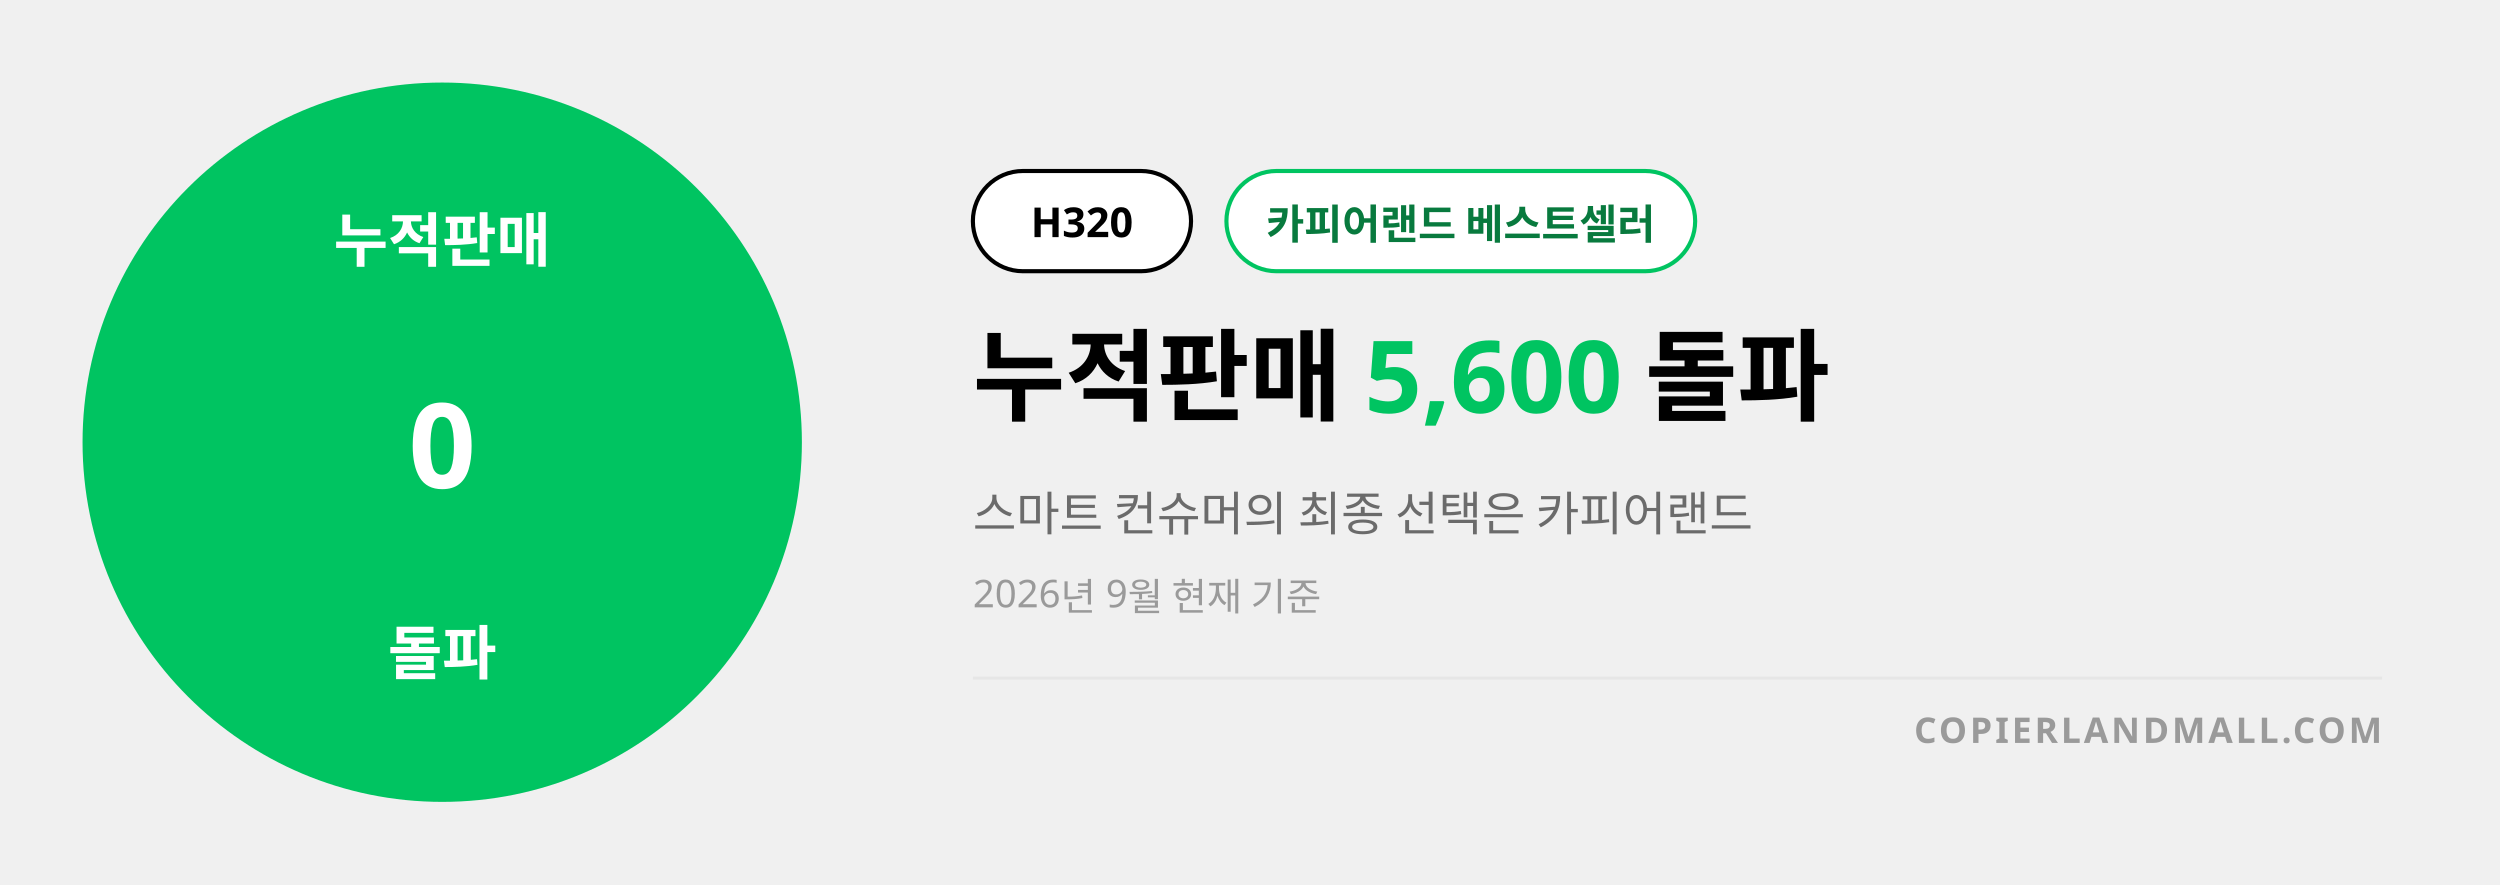
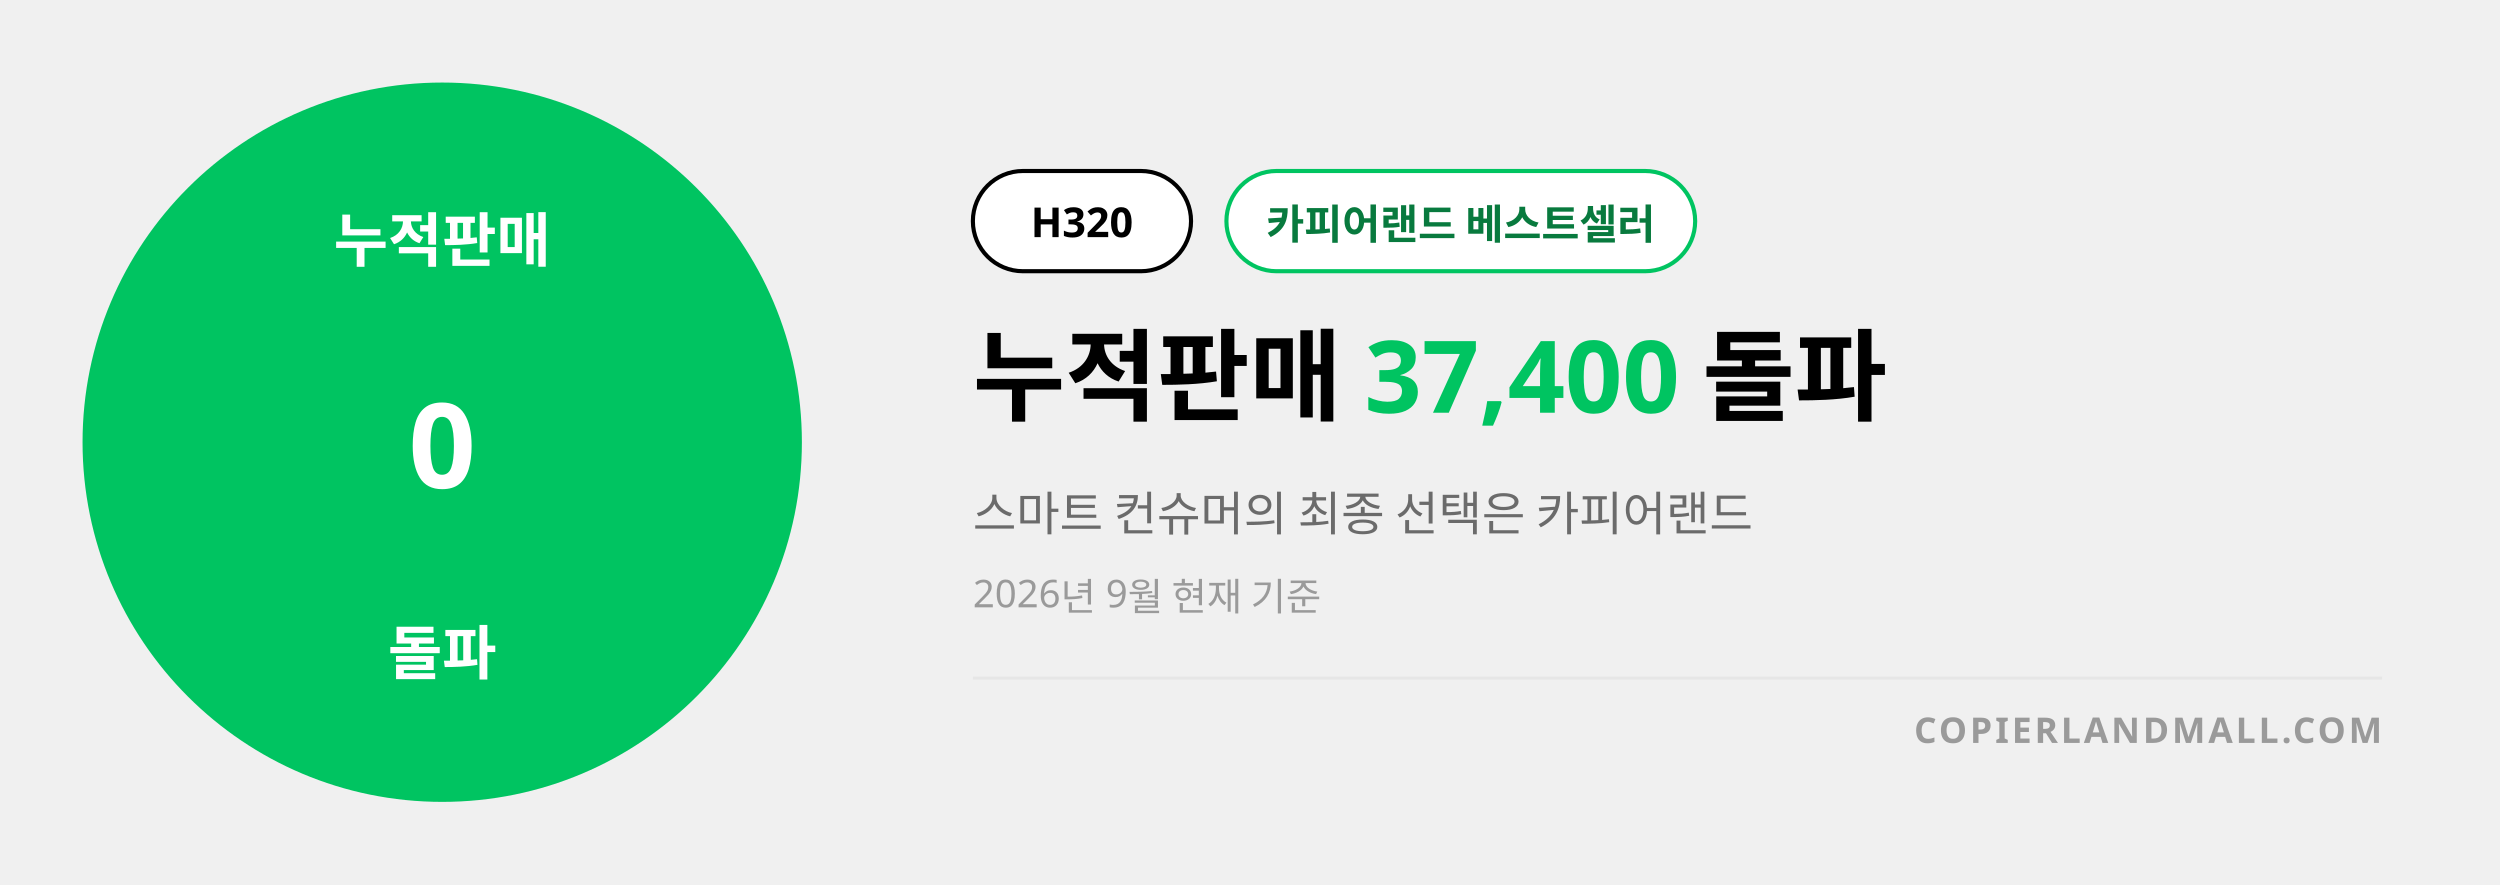
<svg xmlns="http://www.w3.org/2000/svg" width="848" height="300" viewBox="0 0 848 300" role="img">
  <defs>
    <clipPath id="reelClip">
      <rect x="0" y="120.0" width="848" height="60.0" />
    </clipPath>
    <style>
      .pc-reel { animation: pc-loop 6.0s infinite; }
      @keyframes pc-loop {
-         0% { transform: translateY(0); opacity: 1; animation-timing-function: steps(57, end); }
-         33.333% { transform: translateY(-3306.0px); opacity: 1; }
-         83.333% { transform: translateY(-3306.0px); opacity: 1; }
-         85.833% { transform: translateY(-3306.0px); opacity: 0; }
+         0% { transform: translateY(0); opacity: 1; animation-timing-function: steps(58, end); }
+         33.333% { transform: translateY(-3364.0px); opacity: 1; }
+         83.333% { transform: translateY(-3364.0px); opacity: 1; }
+         85.833% { transform: translateY(-3364.0px); opacity: 0; }
        85.883% { transform: translateY(0); opacity: 0; }
        88.333% { transform: translateY(0); opacity: 1; }
        100% { transform: translateY(0); opacity: 1; }
      }
    </style>
  </defs>
  <circle cx="150" cy="150" r="122" fill="#00C461" />
  <text x="150" y="80" text-anchor="middle" dominant-baseline="central" font-family="'Pretendard','Malgun Gothic','Apple SD Gothic Neo',sans-serif" font-weight="700" font-size="20" fill="#FFFFFF">누적판매</text>
  <g clip-path="url(#reelClip)">
    <g class="pc-reel">
      <text class="pc-frame" x="150" y="150.0" text-anchor="middle" dominant-baseline="central" font-family="'Pretendard','Malgun Gothic','Apple SD Gothic Neo',sans-serif" font-weight="800" font-size="40" fill="#FFFFFF">0</text>
-       <text class="pc-frame" x="150" y="208.0" text-anchor="middle" dominant-baseline="central" font-family="'Pretendard','Malgun Gothic','Apple SD Gothic Neo',sans-serif" font-weight="800" font-size="40" fill="#FFFFFF">280</text>
-       <text class="pc-frame" x="150" y="266.0" text-anchor="middle" dominant-baseline="central" font-family="'Pretendard','Malgun Gothic','Apple SD Gothic Neo',sans-serif" font-weight="800" font-size="40" fill="#FFFFFF">550</text>
-       <text class="pc-frame" x="150" y="324.0" text-anchor="middle" dominant-baseline="central" font-family="'Pretendard','Malgun Gothic','Apple SD Gothic Neo',sans-serif" font-weight="800" font-size="40" fill="#FFFFFF">812</text>
-       <text class="pc-frame" x="150" y="382.0" text-anchor="middle" dominant-baseline="central" font-family="'Pretendard','Malgun Gothic','Apple SD Gothic Neo',sans-serif" font-weight="800" font-size="40" fill="#FFFFFF">1,064</text>
-       <text class="pc-frame" x="150" y="440.0" text-anchor="middle" dominant-baseline="central" font-family="'Pretendard','Malgun Gothic','Apple SD Gothic Neo',sans-serif" font-weight="800" font-size="40" fill="#FFFFFF">1,306</text>
-       <text class="pc-frame" x="150" y="498.0" text-anchor="middle" dominant-baseline="central" font-family="'Pretendard','Malgun Gothic','Apple SD Gothic Neo',sans-serif" font-weight="800" font-size="40" fill="#FFFFFF">1,541</text>
-       <text class="pc-frame" x="150" y="556.0" text-anchor="middle" dominant-baseline="central" font-family="'Pretendard','Malgun Gothic','Apple SD Gothic Neo',sans-serif" font-weight="800" font-size="40" fill="#FFFFFF">1,766</text>
-       <text class="pc-frame" x="150" y="614.0" text-anchor="middle" dominant-baseline="central" font-family="'Pretendard','Malgun Gothic','Apple SD Gothic Neo',sans-serif" font-weight="800" font-size="40" fill="#FFFFFF">1,983</text>
-       <text class="pc-frame" x="150" y="672.0" text-anchor="middle" dominant-baseline="central" font-family="'Pretendard','Malgun Gothic','Apple SD Gothic Neo',sans-serif" font-weight="800" font-size="40" fill="#FFFFFF">2,192</text>
-       <text class="pc-frame" x="150" y="730.0" text-anchor="middle" dominant-baseline="central" font-family="'Pretendard','Malgun Gothic','Apple SD Gothic Neo',sans-serif" font-weight="800" font-size="40" fill="#FFFFFF">2,392</text>
-       <text class="pc-frame" x="150" y="788.0" text-anchor="middle" dominant-baseline="central" font-family="'Pretendard','Malgun Gothic','Apple SD Gothic Neo',sans-serif" font-weight="800" font-size="40" fill="#FFFFFF">2,585</text>
-       <text class="pc-frame" x="150" y="846.0" text-anchor="middle" dominant-baseline="central" font-family="'Pretendard','Malgun Gothic','Apple SD Gothic Neo',sans-serif" font-weight="800" font-size="40" fill="#FFFFFF">2,769</text>
-       <text class="pc-frame" x="150" y="904.0" text-anchor="middle" dominant-baseline="central" font-family="'Pretendard','Malgun Gothic','Apple SD Gothic Neo',sans-serif" font-weight="800" font-size="40" fill="#FFFFFF">2,946</text>
-       <text class="pc-frame" x="150" y="962.0" text-anchor="middle" dominant-baseline="central" font-family="'Pretendard','Malgun Gothic','Apple SD Gothic Neo',sans-serif" font-weight="800" font-size="40" fill="#FFFFFF">3,115</text>
-       <text class="pc-frame" x="150" y="1020.0" text-anchor="middle" dominant-baseline="central" font-family="'Pretendard','Malgun Gothic','Apple SD Gothic Neo',sans-serif" font-weight="800" font-size="40" fill="#FFFFFF">3,277</text>
-       <text class="pc-frame" x="150" y="1078.0" text-anchor="middle" dominant-baseline="central" font-family="'Pretendard','Malgun Gothic','Apple SD Gothic Neo',sans-serif" font-weight="800" font-size="40" fill="#FFFFFF">3,432</text>
-       <text class="pc-frame" x="150" y="1136.0" text-anchor="middle" dominant-baseline="central" font-family="'Pretendard','Malgun Gothic','Apple SD Gothic Neo',sans-serif" font-weight="800" font-size="40" fill="#FFFFFF">3,580</text>
-       <text class="pc-frame" x="150" y="1194.0" text-anchor="middle" dominant-baseline="central" font-family="'Pretendard','Malgun Gothic','Apple SD Gothic Neo',sans-serif" font-weight="800" font-size="40" fill="#FFFFFF">3,721</text>
-       <text class="pc-frame" x="150" y="1252.0" text-anchor="middle" dominant-baseline="central" font-family="'Pretendard','Malgun Gothic','Apple SD Gothic Neo',sans-serif" font-weight="800" font-size="40" fill="#FFFFFF">3,855</text>
-       <text class="pc-frame" x="150" y="1310.0" text-anchor="middle" dominant-baseline="central" font-family="'Pretendard','Malgun Gothic','Apple SD Gothic Neo',sans-serif" font-weight="800" font-size="40" fill="#FFFFFF">3,983</text>
-       <text class="pc-frame" x="150" y="1368.0" text-anchor="middle" dominant-baseline="central" font-family="'Pretendard','Malgun Gothic','Apple SD Gothic Neo',sans-serif" font-weight="800" font-size="40" fill="#FFFFFF">4,104</text>
-       <text class="pc-frame" x="150" y="1426.0" text-anchor="middle" dominant-baseline="central" font-family="'Pretendard','Malgun Gothic','Apple SD Gothic Neo',sans-serif" font-weight="800" font-size="40" fill="#FFFFFF">4,219</text>
-       <text class="pc-frame" x="150" y="1484.0" text-anchor="middle" dominant-baseline="central" font-family="'Pretendard','Malgun Gothic','Apple SD Gothic Neo',sans-serif" font-weight="800" font-size="40" fill="#FFFFFF">4,328</text>
-       <text class="pc-frame" x="150" y="1542.0" text-anchor="middle" dominant-baseline="central" font-family="'Pretendard','Malgun Gothic','Apple SD Gothic Neo',sans-serif" font-weight="800" font-size="40" fill="#FFFFFF">4,431</text>
-       <text class="pc-frame" x="150" y="1600.0" text-anchor="middle" dominant-baseline="central" font-family="'Pretendard','Malgun Gothic','Apple SD Gothic Neo',sans-serif" font-weight="800" font-size="40" fill="#FFFFFF">4,528</text>
-       <text class="pc-frame" x="150" y="1658.0" text-anchor="middle" dominant-baseline="central" font-family="'Pretendard','Malgun Gothic','Apple SD Gothic Neo',sans-serif" font-weight="800" font-size="40" fill="#FFFFFF">4,620</text>
-       <text class="pc-frame" x="150" y="1716.0" text-anchor="middle" dominant-baseline="central" font-family="'Pretendard','Malgun Gothic','Apple SD Gothic Neo',sans-serif" font-weight="800" font-size="40" fill="#FFFFFF">4,707</text>
-       <text class="pc-frame" x="150" y="1774.0" text-anchor="middle" dominant-baseline="central" font-family="'Pretendard','Malgun Gothic','Apple SD Gothic Neo',sans-serif" font-weight="800" font-size="40" fill="#FFFFFF">4,788</text>
-       <text class="pc-frame" x="150" y="1832.0" text-anchor="middle" dominant-baseline="central" font-family="'Pretendard','Malgun Gothic','Apple SD Gothic Neo',sans-serif" font-weight="800" font-size="40" fill="#FFFFFF">4,864</text>
-       <text class="pc-frame" x="150" y="1890.0" text-anchor="middle" dominant-baseline="central" font-family="'Pretendard','Malgun Gothic','Apple SD Gothic Neo',sans-serif" font-weight="800" font-size="40" fill="#FFFFFF">4,935</text>
-       <text class="pc-frame" x="150" y="1948.0" text-anchor="middle" dominant-baseline="central" font-family="'Pretendard','Malgun Gothic','Apple SD Gothic Neo',sans-serif" font-weight="800" font-size="40" fill="#FFFFFF">5,001</text>
-       <text class="pc-frame" x="150" y="2006.0" text-anchor="middle" dominant-baseline="central" font-family="'Pretendard','Malgun Gothic','Apple SD Gothic Neo',sans-serif" font-weight="800" font-size="40" fill="#FFFFFF">5,063</text>
-       <text class="pc-frame" x="150" y="2064.0" text-anchor="middle" dominant-baseline="central" font-family="'Pretendard','Malgun Gothic','Apple SD Gothic Neo',sans-serif" font-weight="800" font-size="40" fill="#FFFFFF">5,121</text>
-       <text class="pc-frame" x="150" y="2122.0" text-anchor="middle" dominant-baseline="central" font-family="'Pretendard','Malgun Gothic','Apple SD Gothic Neo',sans-serif" font-weight="800" font-size="40" fill="#FFFFFF">5,174</text>
-       <text class="pc-frame" x="150" y="2180.0" text-anchor="middle" dominant-baseline="central" font-family="'Pretendard','Malgun Gothic','Apple SD Gothic Neo',sans-serif" font-weight="800" font-size="40" fill="#FFFFFF">5,223</text>
-       <text class="pc-frame" x="150" y="2238.0" text-anchor="middle" dominant-baseline="central" font-family="'Pretendard','Malgun Gothic','Apple SD Gothic Neo',sans-serif" font-weight="800" font-size="40" fill="#FFFFFF">5,268</text>
-       <text class="pc-frame" x="150" y="2296.0" text-anchor="middle" dominant-baseline="central" font-family="'Pretendard','Malgun Gothic','Apple SD Gothic Neo',sans-serif" font-weight="800" font-size="40" fill="#FFFFFF">5,310</text>
-       <text class="pc-frame" x="150" y="2354.0" text-anchor="middle" dominant-baseline="central" font-family="'Pretendard','Malgun Gothic','Apple SD Gothic Neo',sans-serif" font-weight="800" font-size="40" fill="#FFFFFF">5,347</text>
-       <text class="pc-frame" x="150" y="2412.0" text-anchor="middle" dominant-baseline="central" font-family="'Pretendard','Malgun Gothic','Apple SD Gothic Neo',sans-serif" font-weight="800" font-size="40" fill="#FFFFFF">5,382</text>
-       <text class="pc-frame" x="150" y="2470.0" text-anchor="middle" dominant-baseline="central" font-family="'Pretendard','Malgun Gothic','Apple SD Gothic Neo',sans-serif" font-weight="800" font-size="40" fill="#FFFFFF">5,413</text>
-       <text class="pc-frame" x="150" y="2528.0" text-anchor="middle" dominant-baseline="central" font-family="'Pretendard','Malgun Gothic','Apple SD Gothic Neo',sans-serif" font-weight="800" font-size="40" fill="#FFFFFF">5,441</text>
-       <text class="pc-frame" x="150" y="2586.0" text-anchor="middle" dominant-baseline="central" font-family="'Pretendard','Malgun Gothic','Apple SD Gothic Neo',sans-serif" font-weight="800" font-size="40" fill="#FFFFFF">5,466</text>
-       <text class="pc-frame" x="150" y="2644.0" text-anchor="middle" dominant-baseline="central" font-family="'Pretendard','Malgun Gothic','Apple SD Gothic Neo',sans-serif" font-weight="800" font-size="40" fill="#FFFFFF">5,488</text>
-       <text class="pc-frame" x="150" y="2702.0" text-anchor="middle" dominant-baseline="central" font-family="'Pretendard','Malgun Gothic','Apple SD Gothic Neo',sans-serif" font-weight="800" font-size="40" fill="#FFFFFF">5,508</text>
-       <text class="pc-frame" x="150" y="2760.0" text-anchor="middle" dominant-baseline="central" font-family="'Pretendard','Malgun Gothic','Apple SD Gothic Neo',sans-serif" font-weight="800" font-size="40" fill="#FFFFFF">5,525</text>
-       <text class="pc-frame" x="150" y="2818.0" text-anchor="middle" dominant-baseline="central" font-family="'Pretendard','Malgun Gothic','Apple SD Gothic Neo',sans-serif" font-weight="800" font-size="40" fill="#FFFFFF">5,540</text>
-       <text class="pc-frame" x="150" y="2876.0" text-anchor="middle" dominant-baseline="central" font-family="'Pretendard','Malgun Gothic','Apple SD Gothic Neo',sans-serif" font-weight="800" font-size="40" fill="#FFFFFF">5,553</text>
-       <text class="pc-frame" x="150" y="2934.0" text-anchor="middle" dominant-baseline="central" font-family="'Pretendard','Malgun Gothic','Apple SD Gothic Neo',sans-serif" font-weight="800" font-size="40" fill="#FFFFFF">5,564</text>
-       <text class="pc-frame" x="150" y="2992.0" text-anchor="middle" dominant-baseline="central" font-family="'Pretendard','Malgun Gothic','Apple SD Gothic Neo',sans-serif" font-weight="800" font-size="40" fill="#FFFFFF">5,573</text>
-       <text class="pc-frame" x="150" y="3050.0" text-anchor="middle" dominant-baseline="central" font-family="'Pretendard','Malgun Gothic','Apple SD Gothic Neo',sans-serif" font-weight="800" font-size="40" fill="#FFFFFF">5,580</text>
-       <text class="pc-frame" x="150" y="3108.0" text-anchor="middle" dominant-baseline="central" font-family="'Pretendard','Malgun Gothic','Apple SD Gothic Neo',sans-serif" font-weight="800" font-size="40" fill="#FFFFFF">5,586</text>
-       <text class="pc-frame" x="150" y="3166.0" text-anchor="middle" dominant-baseline="central" font-family="'Pretendard','Malgun Gothic','Apple SD Gothic Neo',sans-serif" font-weight="800" font-size="40" fill="#FFFFFF">5,591</text>
-       <text class="pc-frame" x="150" y="3224.0" text-anchor="middle" dominant-baseline="central" font-family="'Pretendard','Malgun Gothic','Apple SD Gothic Neo',sans-serif" font-weight="800" font-size="40" fill="#FFFFFF">5,594</text>
-       <text class="pc-frame" x="150" y="3282.0" text-anchor="middle" dominant-baseline="central" font-family="'Pretendard','Malgun Gothic','Apple SD Gothic Neo',sans-serif" font-weight="800" font-size="40" fill="#FFFFFF">5,597</text>
-       <text class="pc-frame" x="150" y="3340.0" text-anchor="middle" dominant-baseline="central" font-family="'Pretendard','Malgun Gothic','Apple SD Gothic Neo',sans-serif" font-weight="800" font-size="40" fill="#FFFFFF">5,598</text>
-       <text class="pc-frame" x="150" y="3398.0" text-anchor="middle" dominant-baseline="central" font-family="'Pretendard','Malgun Gothic','Apple SD Gothic Neo',sans-serif" font-weight="800" font-size="40" fill="#FFFFFF">5,599</text>
-       <text class="pc-frame" x="150" y="3456.0" text-anchor="middle" dominant-baseline="central" font-family="'Pretendard','Malgun Gothic','Apple SD Gothic Neo',sans-serif" font-weight="800" font-size="40" fill="#FFFFFF">5,600</text>
+       <text class="pc-frame" x="150" y="208.0" text-anchor="middle" dominant-baseline="central" font-family="'Pretendard','Malgun Gothic','Apple SD Gothic Neo',sans-serif" font-weight="800" font-size="40" fill="#FFFFFF">1,870</text>
+       <text class="pc-frame" x="150" y="266.0" text-anchor="middle" dominant-baseline="central" font-family="'Pretendard','Malgun Gothic','Apple SD Gothic Neo',sans-serif" font-weight="800" font-size="40" fill="#FFFFFF">3,676</text>
+       <text class="pc-frame" x="150" y="324.0" text-anchor="middle" dominant-baseline="central" font-family="'Pretendard','Malgun Gothic','Apple SD Gothic Neo',sans-serif" font-weight="800" font-size="40" fill="#FFFFFF">5,420</text>
+       <text class="pc-frame" x="150" y="382.0" text-anchor="middle" dominant-baseline="central" font-family="'Pretendard','Malgun Gothic','Apple SD Gothic Neo',sans-serif" font-weight="800" font-size="40" fill="#FFFFFF">7,103</text>
+       <text class="pc-frame" x="150" y="440.0" text-anchor="middle" dominant-baseline="central" font-family="'Pretendard','Malgun Gothic','Apple SD Gothic Neo',sans-serif" font-weight="800" font-size="40" fill="#FFFFFF">8,725</text>
+       <text class="pc-frame" x="150" y="498.0" text-anchor="middle" dominant-baseline="central" font-family="'Pretendard','Malgun Gothic','Apple SD Gothic Neo',sans-serif" font-weight="800" font-size="40" fill="#FFFFFF">10,289</text>
+       <text class="pc-frame" x="150" y="556.0" text-anchor="middle" dominant-baseline="central" font-family="'Pretendard','Malgun Gothic','Apple SD Gothic Neo',sans-serif" font-weight="800" font-size="40" fill="#FFFFFF">11,795</text>
+       <text class="pc-frame" x="150" y="614.0" text-anchor="middle" dominant-baseline="central" font-family="'Pretendard','Malgun Gothic','Apple SD Gothic Neo',sans-serif" font-weight="800" font-size="40" fill="#FFFFFF">13,244</text>
+       <text class="pc-frame" x="150" y="672.0" text-anchor="middle" dominant-baseline="central" font-family="'Pretendard','Malgun Gothic','Apple SD Gothic Neo',sans-serif" font-weight="800" font-size="40" fill="#FFFFFF">14,637</text>
+       <text class="pc-frame" x="150" y="730.0" text-anchor="middle" dominant-baseline="central" font-family="'Pretendard','Malgun Gothic','Apple SD Gothic Neo',sans-serif" font-weight="800" font-size="40" fill="#FFFFFF">15,976</text>
+       <text class="pc-frame" x="150" y="788.0" text-anchor="middle" dominant-baseline="central" font-family="'Pretendard','Malgun Gothic','Apple SD Gothic Neo',sans-serif" font-weight="800" font-size="40" fill="#FFFFFF">17,261</text>
+       <text class="pc-frame" x="150" y="846.0" text-anchor="middle" dominant-baseline="central" font-family="'Pretendard','Malgun Gothic','Apple SD Gothic Neo',sans-serif" font-weight="800" font-size="40" fill="#FFFFFF">18,494</text>
+       <text class="pc-frame" x="150" y="904.0" text-anchor="middle" dominant-baseline="central" font-family="'Pretendard','Malgun Gothic','Apple SD Gothic Neo',sans-serif" font-weight="800" font-size="40" fill="#FFFFFF">19,675</text>
+       <text class="pc-frame" x="150" y="962.0" text-anchor="middle" dominant-baseline="central" font-family="'Pretendard','Malgun Gothic','Apple SD Gothic Neo',sans-serif" font-weight="800" font-size="40" fill="#FFFFFF">20,806</text>
+       <text class="pc-frame" x="150" y="1020.0" text-anchor="middle" dominant-baseline="central" font-family="'Pretendard','Malgun Gothic','Apple SD Gothic Neo',sans-serif" font-weight="800" font-size="40" fill="#FFFFFF">21,888</text>
+       <text class="pc-frame" x="150" y="1078.0" text-anchor="middle" dominant-baseline="central" font-family="'Pretendard','Malgun Gothic','Apple SD Gothic Neo',sans-serif" font-weight="800" font-size="40" fill="#FFFFFF">22,922</text>
+       <text class="pc-frame" x="150" y="1136.0" text-anchor="middle" dominant-baseline="central" font-family="'Pretendard','Malgun Gothic','Apple SD Gothic Neo',sans-serif" font-weight="800" font-size="40" fill="#FFFFFF">23,908</text>
+       <text class="pc-frame" x="150" y="1194.0" text-anchor="middle" dominant-baseline="central" font-family="'Pretendard','Malgun Gothic','Apple SD Gothic Neo',sans-serif" font-weight="800" font-size="40" fill="#FFFFFF">24,849</text>
+       <text class="pc-frame" x="150" y="1252.0" text-anchor="middle" dominant-baseline="central" font-family="'Pretendard','Malgun Gothic','Apple SD Gothic Neo',sans-serif" font-weight="800" font-size="40" fill="#FFFFFF">25,745</text>
+       <text class="pc-frame" x="150" y="1310.0" text-anchor="middle" dominant-baseline="central" font-family="'Pretendard','Malgun Gothic','Apple SD Gothic Neo',sans-serif" font-weight="800" font-size="40" fill="#FFFFFF">26,598</text>
+       <text class="pc-frame" x="150" y="1368.0" text-anchor="middle" dominant-baseline="central" font-family="'Pretendard','Malgun Gothic','Apple SD Gothic Neo',sans-serif" font-weight="800" font-size="40" fill="#FFFFFF">27,408</text>
+       <text class="pc-frame" x="150" y="1426.0" text-anchor="middle" dominant-baseline="central" font-family="'Pretendard','Malgun Gothic','Apple SD Gothic Neo',sans-serif" font-weight="800" font-size="40" fill="#FFFFFF">28,176</text>
+       <text class="pc-frame" x="150" y="1484.0" text-anchor="middle" dominant-baseline="central" font-family="'Pretendard','Malgun Gothic','Apple SD Gothic Neo',sans-serif" font-weight="800" font-size="40" fill="#FFFFFF">28,904</text>
+       <text class="pc-frame" x="150" y="1542.0" text-anchor="middle" dominant-baseline="central" font-family="'Pretendard','Malgun Gothic','Apple SD Gothic Neo',sans-serif" font-weight="800" font-size="40" fill="#FFFFFF">29,592</text>
+       <text class="pc-frame" x="150" y="1600.0" text-anchor="middle" dominant-baseline="central" font-family="'Pretendard','Malgun Gothic','Apple SD Gothic Neo',sans-serif" font-weight="800" font-size="40" fill="#FFFFFF">30,243</text>
+       <text class="pc-frame" x="150" y="1658.0" text-anchor="middle" dominant-baseline="central" font-family="'Pretendard','Malgun Gothic','Apple SD Gothic Neo',sans-serif" font-weight="800" font-size="40" fill="#FFFFFF">30,856</text>
+       <text class="pc-frame" x="150" y="1716.0" text-anchor="middle" dominant-baseline="central" font-family="'Pretendard','Malgun Gothic','Apple SD Gothic Neo',sans-serif" font-weight="800" font-size="40" fill="#FFFFFF">31,433</text>
+       <text class="pc-frame" x="150" y="1774.0" text-anchor="middle" dominant-baseline="central" font-family="'Pretendard','Malgun Gothic','Apple SD Gothic Neo',sans-serif" font-weight="800" font-size="40" fill="#FFFFFF">31,975</text>
+       <text class="pc-frame" x="150" y="1832.0" text-anchor="middle" dominant-baseline="central" font-family="'Pretendard','Malgun Gothic','Apple SD Gothic Neo',sans-serif" font-weight="800" font-size="40" fill="#FFFFFF">32,483</text>
+       <text class="pc-frame" x="150" y="1890.0" text-anchor="middle" dominant-baseline="central" font-family="'Pretendard','Malgun Gothic','Apple SD Gothic Neo',sans-serif" font-weight="800" font-size="40" fill="#FFFFFF">32,959</text>
+       <text class="pc-frame" x="150" y="1948.0" text-anchor="middle" dominant-baseline="central" font-family="'Pretendard','Malgun Gothic','Apple SD Gothic Neo',sans-serif" font-weight="800" font-size="40" fill="#FFFFFF">33,402</text>
+       <text class="pc-frame" x="150" y="2006.0" text-anchor="middle" dominant-baseline="central" font-family="'Pretendard','Malgun Gothic','Apple SD Gothic Neo',sans-serif" font-weight="800" font-size="40" fill="#FFFFFF">33,816</text>
+       <text class="pc-frame" x="150" y="2064.0" text-anchor="middle" dominant-baseline="central" font-family="'Pretendard','Malgun Gothic','Apple SD Gothic Neo',sans-serif" font-weight="800" font-size="40" fill="#FFFFFF">34,199</text>
+       <text class="pc-frame" x="150" y="2122.0" text-anchor="middle" dominant-baseline="central" font-family="'Pretendard','Malgun Gothic','Apple SD Gothic Neo',sans-serif" font-weight="800" font-size="40" fill="#FFFFFF">34,555</text>
+       <text class="pc-frame" x="150" y="2180.0" text-anchor="middle" dominant-baseline="central" font-family="'Pretendard','Malgun Gothic','Apple SD Gothic Neo',sans-serif" font-weight="800" font-size="40" fill="#FFFFFF">34,883</text>
+       <text class="pc-frame" x="150" y="2238.0" text-anchor="middle" dominant-baseline="central" font-family="'Pretendard','Malgun Gothic','Apple SD Gothic Neo',sans-serif" font-weight="800" font-size="40" fill="#FFFFFF">35,184</text>
+       <text class="pc-frame" x="150" y="2296.0" text-anchor="middle" dominant-baseline="central" font-family="'Pretendard','Malgun Gothic','Apple SD Gothic Neo',sans-serif" font-weight="800" font-size="40" fill="#FFFFFF">35,461</text>
+       <text class="pc-frame" x="150" y="2354.0" text-anchor="middle" dominant-baseline="central" font-family="'Pretendard','Malgun Gothic','Apple SD Gothic Neo',sans-serif" font-weight="800" font-size="40" fill="#FFFFFF">35,714</text>
+       <text class="pc-frame" x="150" y="2412.0" text-anchor="middle" dominant-baseline="central" font-family="'Pretendard','Malgun Gothic','Apple SD Gothic Neo',sans-serif" font-weight="800" font-size="40" fill="#FFFFFF">35,943</text>
+       <text class="pc-frame" x="150" y="2470.0" text-anchor="middle" dominant-baseline="central" font-family="'Pretendard','Malgun Gothic','Apple SD Gothic Neo',sans-serif" font-weight="800" font-size="40" fill="#FFFFFF">36,151</text>
+       <text class="pc-frame" x="150" y="2528.0" text-anchor="middle" dominant-baseline="central" font-family="'Pretendard','Malgun Gothic','Apple SD Gothic Neo',sans-serif" font-weight="800" font-size="40" fill="#FFFFFF">36,338</text>
+       <text class="pc-frame" x="150" y="2586.0" text-anchor="middle" dominant-baseline="central" font-family="'Pretendard','Malgun Gothic','Apple SD Gothic Neo',sans-serif" font-weight="800" font-size="40" fill="#FFFFFF">36,505</text>
+       <text class="pc-frame" x="150" y="2644.0" text-anchor="middle" dominant-baseline="central" font-family="'Pretendard','Malgun Gothic','Apple SD Gothic Neo',sans-serif" font-weight="800" font-size="40" fill="#FFFFFF">36,654</text>
+       <text class="pc-frame" x="150" y="2702.0" text-anchor="middle" dominant-baseline="central" font-family="'Pretendard','Malgun Gothic','Apple SD Gothic Neo',sans-serif" font-weight="800" font-size="40" fill="#FFFFFF">36,785</text>
+       <text class="pc-frame" x="150" y="2760.0" text-anchor="middle" dominant-baseline="central" font-family="'Pretendard','Malgun Gothic','Apple SD Gothic Neo',sans-serif" font-weight="800" font-size="40" fill="#FFFFFF">36,900</text>
+       <text class="pc-frame" x="150" y="2818.0" text-anchor="middle" dominant-baseline="central" font-family="'Pretendard','Malgun Gothic','Apple SD Gothic Neo',sans-serif" font-weight="800" font-size="40" fill="#FFFFFF">37,000</text>
+       <text class="pc-frame" x="150" y="2876.0" text-anchor="middle" dominant-baseline="central" font-family="'Pretendard','Malgun Gothic','Apple SD Gothic Neo',sans-serif" font-weight="800" font-size="40" fill="#FFFFFF">37,085</text>
+       <text class="pc-frame" x="150" y="2934.0" text-anchor="middle" dominant-baseline="central" font-family="'Pretendard','Malgun Gothic','Apple SD Gothic Neo',sans-serif" font-weight="800" font-size="40" fill="#FFFFFF">37,158</text>
+       <text class="pc-frame" x="150" y="2992.0" text-anchor="middle" dominant-baseline="central" font-family="'Pretendard','Malgun Gothic','Apple SD Gothic Neo',sans-serif" font-weight="800" font-size="40" fill="#FFFFFF">37,218</text>
+       <text class="pc-frame" x="150" y="3050.0" text-anchor="middle" dominant-baseline="central" font-family="'Pretendard','Malgun Gothic','Apple SD Gothic Neo',sans-serif" font-weight="800" font-size="40" fill="#FFFFFF">37,267</text>
+       <text class="pc-frame" x="150" y="3108.0" text-anchor="middle" dominant-baseline="central" font-family="'Pretendard','Malgun Gothic','Apple SD Gothic Neo',sans-serif" font-weight="800" font-size="40" fill="#FFFFFF">37,307</text>
+       <text class="pc-frame" x="150" y="3166.0" text-anchor="middle" dominant-baseline="central" font-family="'Pretendard','Malgun Gothic','Apple SD Gothic Neo',sans-serif" font-weight="800" font-size="40" fill="#FFFFFF">37,338</text>
+       <text class="pc-frame" x="150" y="3224.0" text-anchor="middle" dominant-baseline="central" font-family="'Pretendard','Malgun Gothic','Apple SD Gothic Neo',sans-serif" font-weight="800" font-size="40" fill="#FFFFFF">37,361</text>
+       <text class="pc-frame" x="150" y="3282.0" text-anchor="middle" dominant-baseline="central" font-family="'Pretendard','Malgun Gothic','Apple SD Gothic Neo',sans-serif" font-weight="800" font-size="40" fill="#FFFFFF">37,377</text>
+       <text class="pc-frame" x="150" y="3340.0" text-anchor="middle" dominant-baseline="central" font-family="'Pretendard','Malgun Gothic','Apple SD Gothic Neo',sans-serif" font-weight="800" font-size="40" fill="#FFFFFF">37,388</text>
+       <text class="pc-frame" x="150" y="3398.0" text-anchor="middle" dominant-baseline="central" font-family="'Pretendard','Malgun Gothic','Apple SD Gothic Neo',sans-serif" font-weight="800" font-size="40" fill="#FFFFFF">37,395</text>
+       <text class="pc-frame" x="150" y="3456.0" text-anchor="middle" dominant-baseline="central" font-family="'Pretendard','Malgun Gothic','Apple SD Gothic Neo',sans-serif" font-weight="800" font-size="40" fill="#FFFFFF">37,399</text>
+       <text class="pc-frame" x="150" y="3514.0" text-anchor="middle" dominant-baseline="central" font-family="'Pretendard','Malgun Gothic','Apple SD Gothic Neo',sans-serif" font-weight="800" font-size="40" fill="#FFFFFF">37,400</text>
    </g>
  </g>
  <text x="150" y="220" text-anchor="middle" dominant-baseline="central" font-family="'Pretendard','Malgun Gothic','Apple SD Gothic Neo',sans-serif" font-weight="700" font-size="20" fill="#FFFFFF">돌파</text>
  <rect x="330" y="58" width="74" height="34" rx="17.0" fill="#FFFFFF" stroke="#000000" stroke-width="1.4" />
  <text x="367.0" y="75.0" text-anchor="middle" dominant-baseline="central" font-family="'Pretendard','Malgun Gothic','Apple SD Gothic Neo',sans-serif" font-weight="700" font-size="14" fill="#000000">H320</text>
  <rect x="416" y="58" width="159" height="34" rx="17.0" fill="#FFFFFF" stroke="#00C461" stroke-width="1.4" />
  <text x="495.5" y="75.0" text-anchor="middle" dominant-baseline="central" font-family="'Pretendard','Malgun Gothic','Apple SD Gothic Neo',sans-serif" font-weight="700" font-size="14" fill="#087A3E">카피어랜드 베스트셀러</text>
-   <text x="330" y="140" font-family="'Pretendard','Malgun Gothic','Apple SD Gothic Neo',sans-serif" font-weight="800" font-size="34" fill="#000000">누적판매 <tspan fill="#00C461">5,600</tspan> 돌파</text>
+   <text x="330" y="140" font-family="'Pretendard','Malgun Gothic','Apple SD Gothic Neo',sans-serif" font-weight="800" font-size="34" fill="#000000">누적판매 <tspan fill="#00C461">37,400</tspan> 돌파</text>
  <text x="330" y="180" font-family="'Pretendard','Malgun Gothic','Apple SD Gothic Neo',sans-serif" font-weight="500" font-size="16" fill="#6B6B6B">스마트 컨슈머의 최종 선택은 카피어랜드</text>
  <text x="330" y="206" font-family="'Pretendard','Malgun Gothic','Apple SD Gothic Neo',sans-serif" font-weight="400" font-size="13" fill="#9A9A9A">2026년 9월 현재 기준</text>
  <line x1="330" y1="230" x2="808" y2="230" stroke="#E6E6E6" stroke-width="1" />
  <text x="808" y="252" text-anchor="end" font-family="'Pretendard','Malgun Gothic','Apple SD Gothic Neo',sans-serif" font-weight="600" font-size="12" letter-spacing="1" fill="#9A9A9A">COPIERLANDMALL.COM</text>
</svg>
